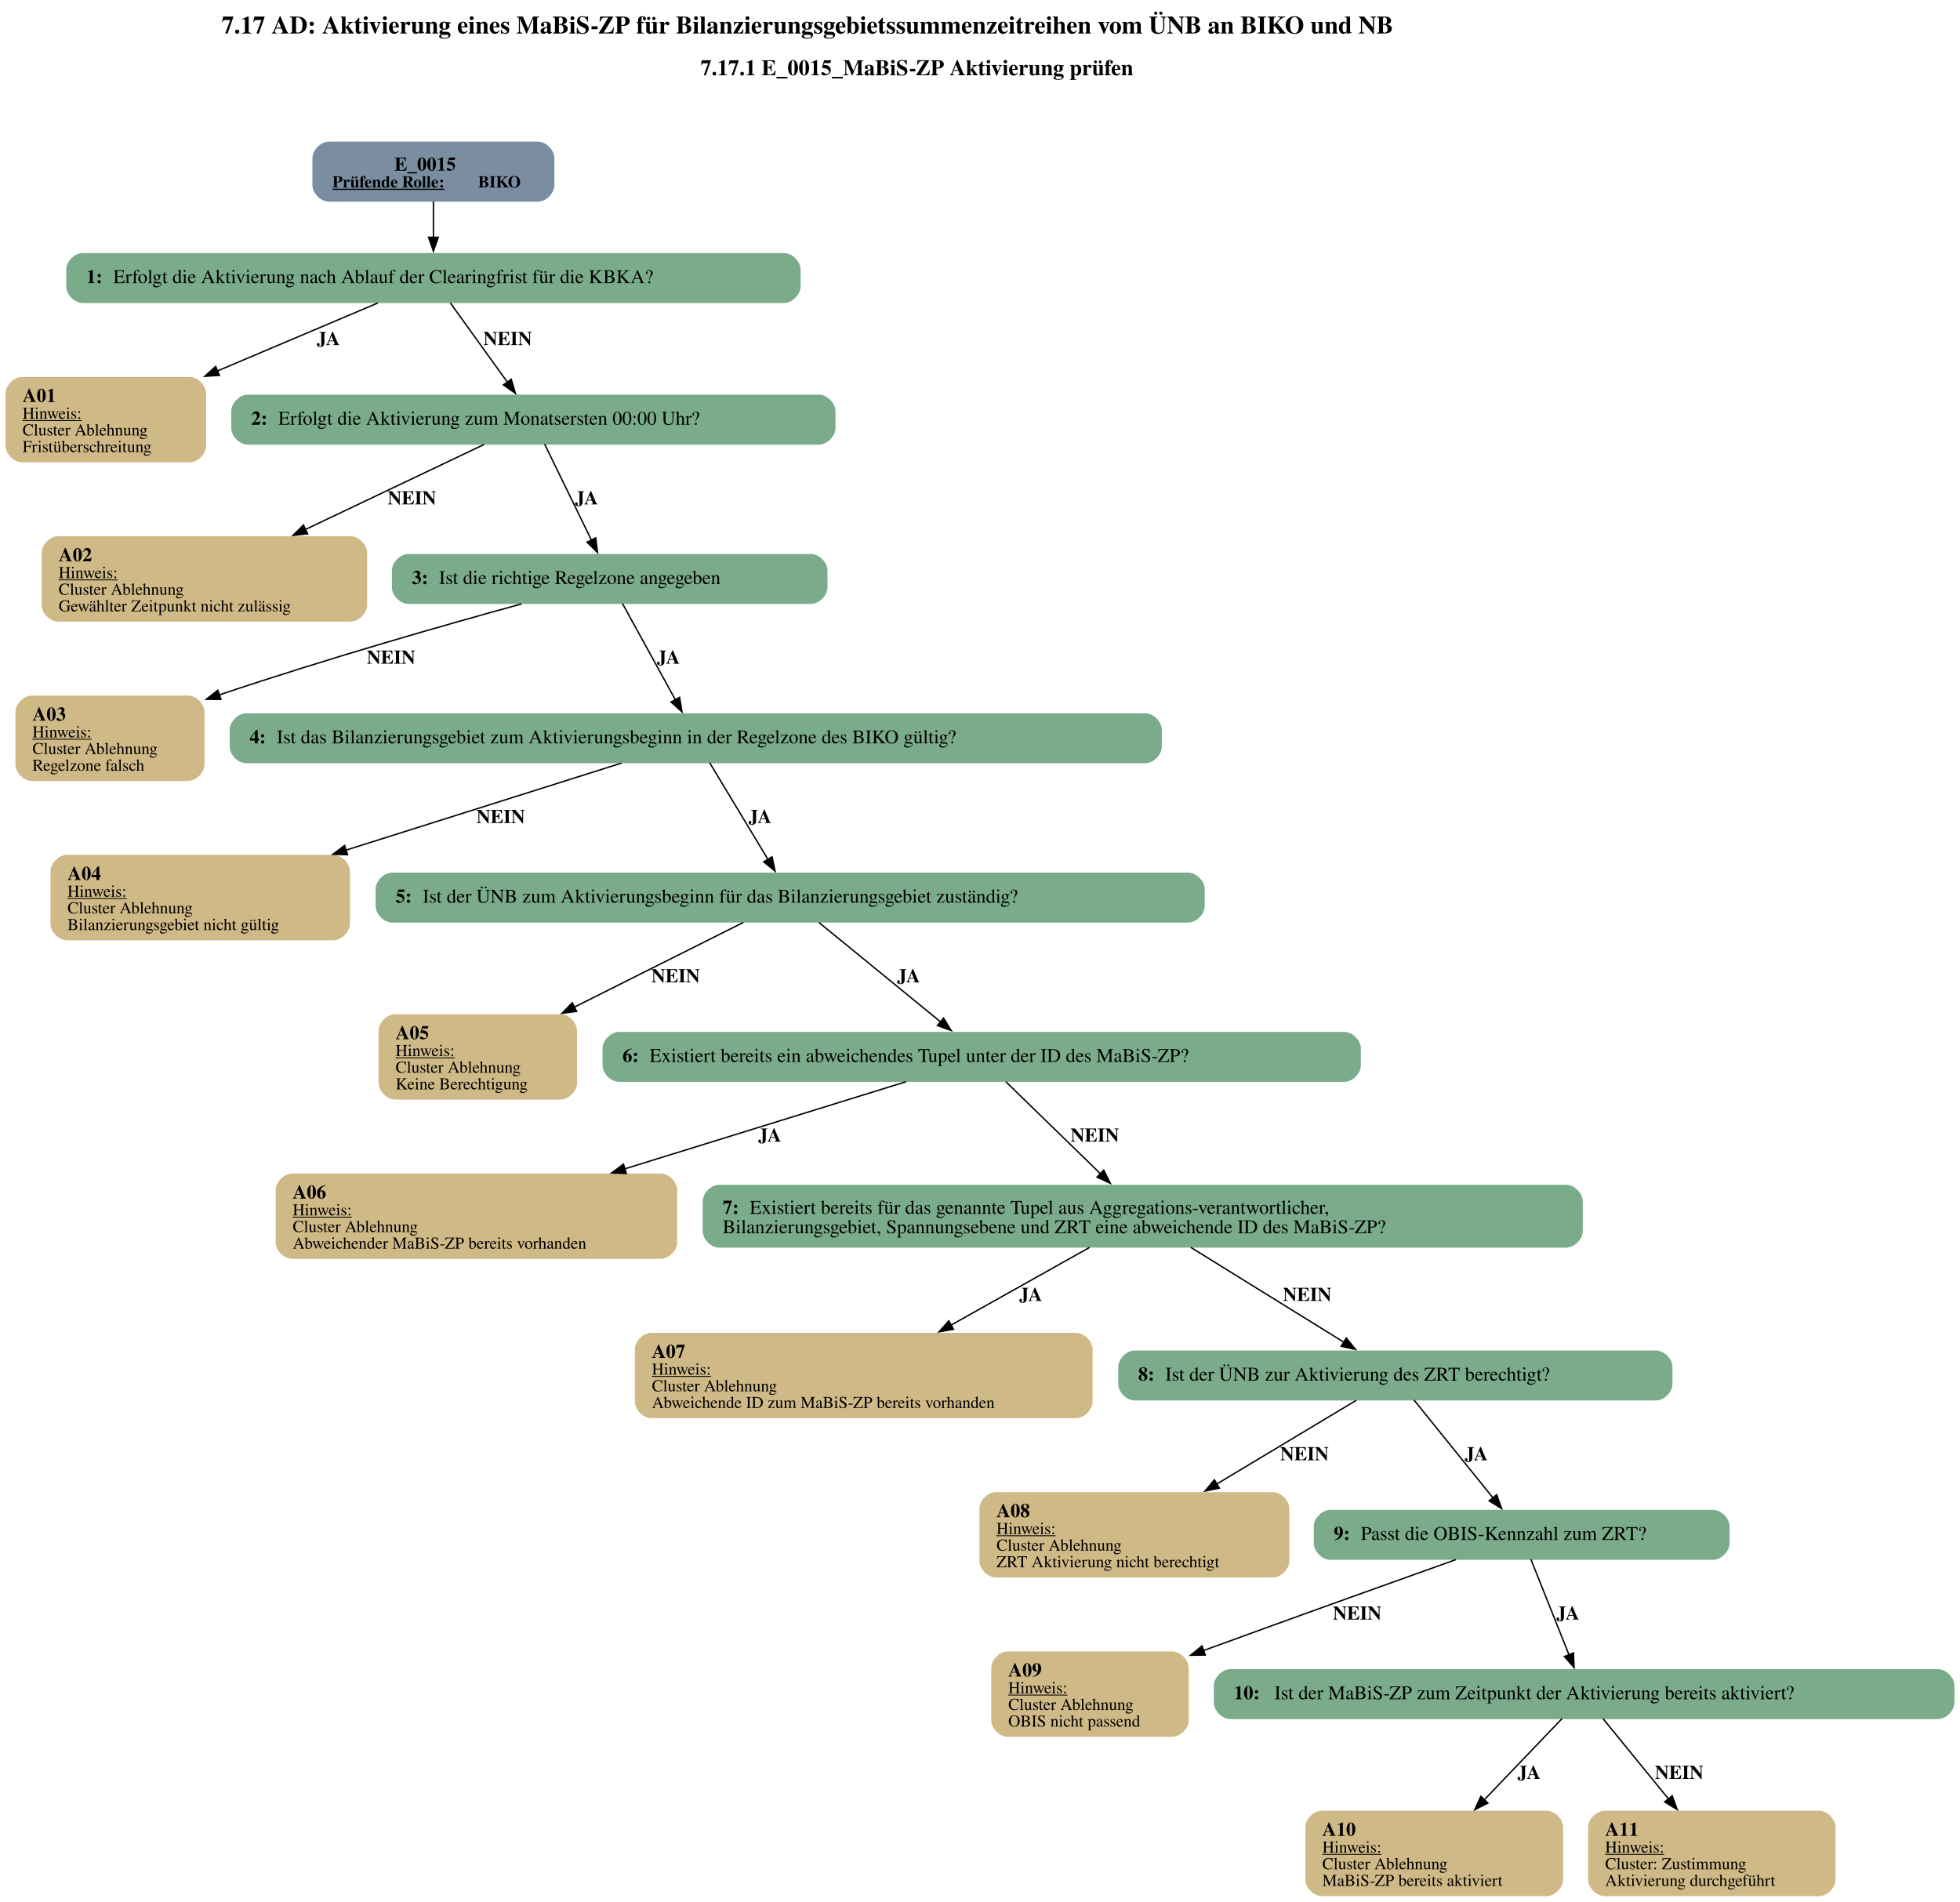
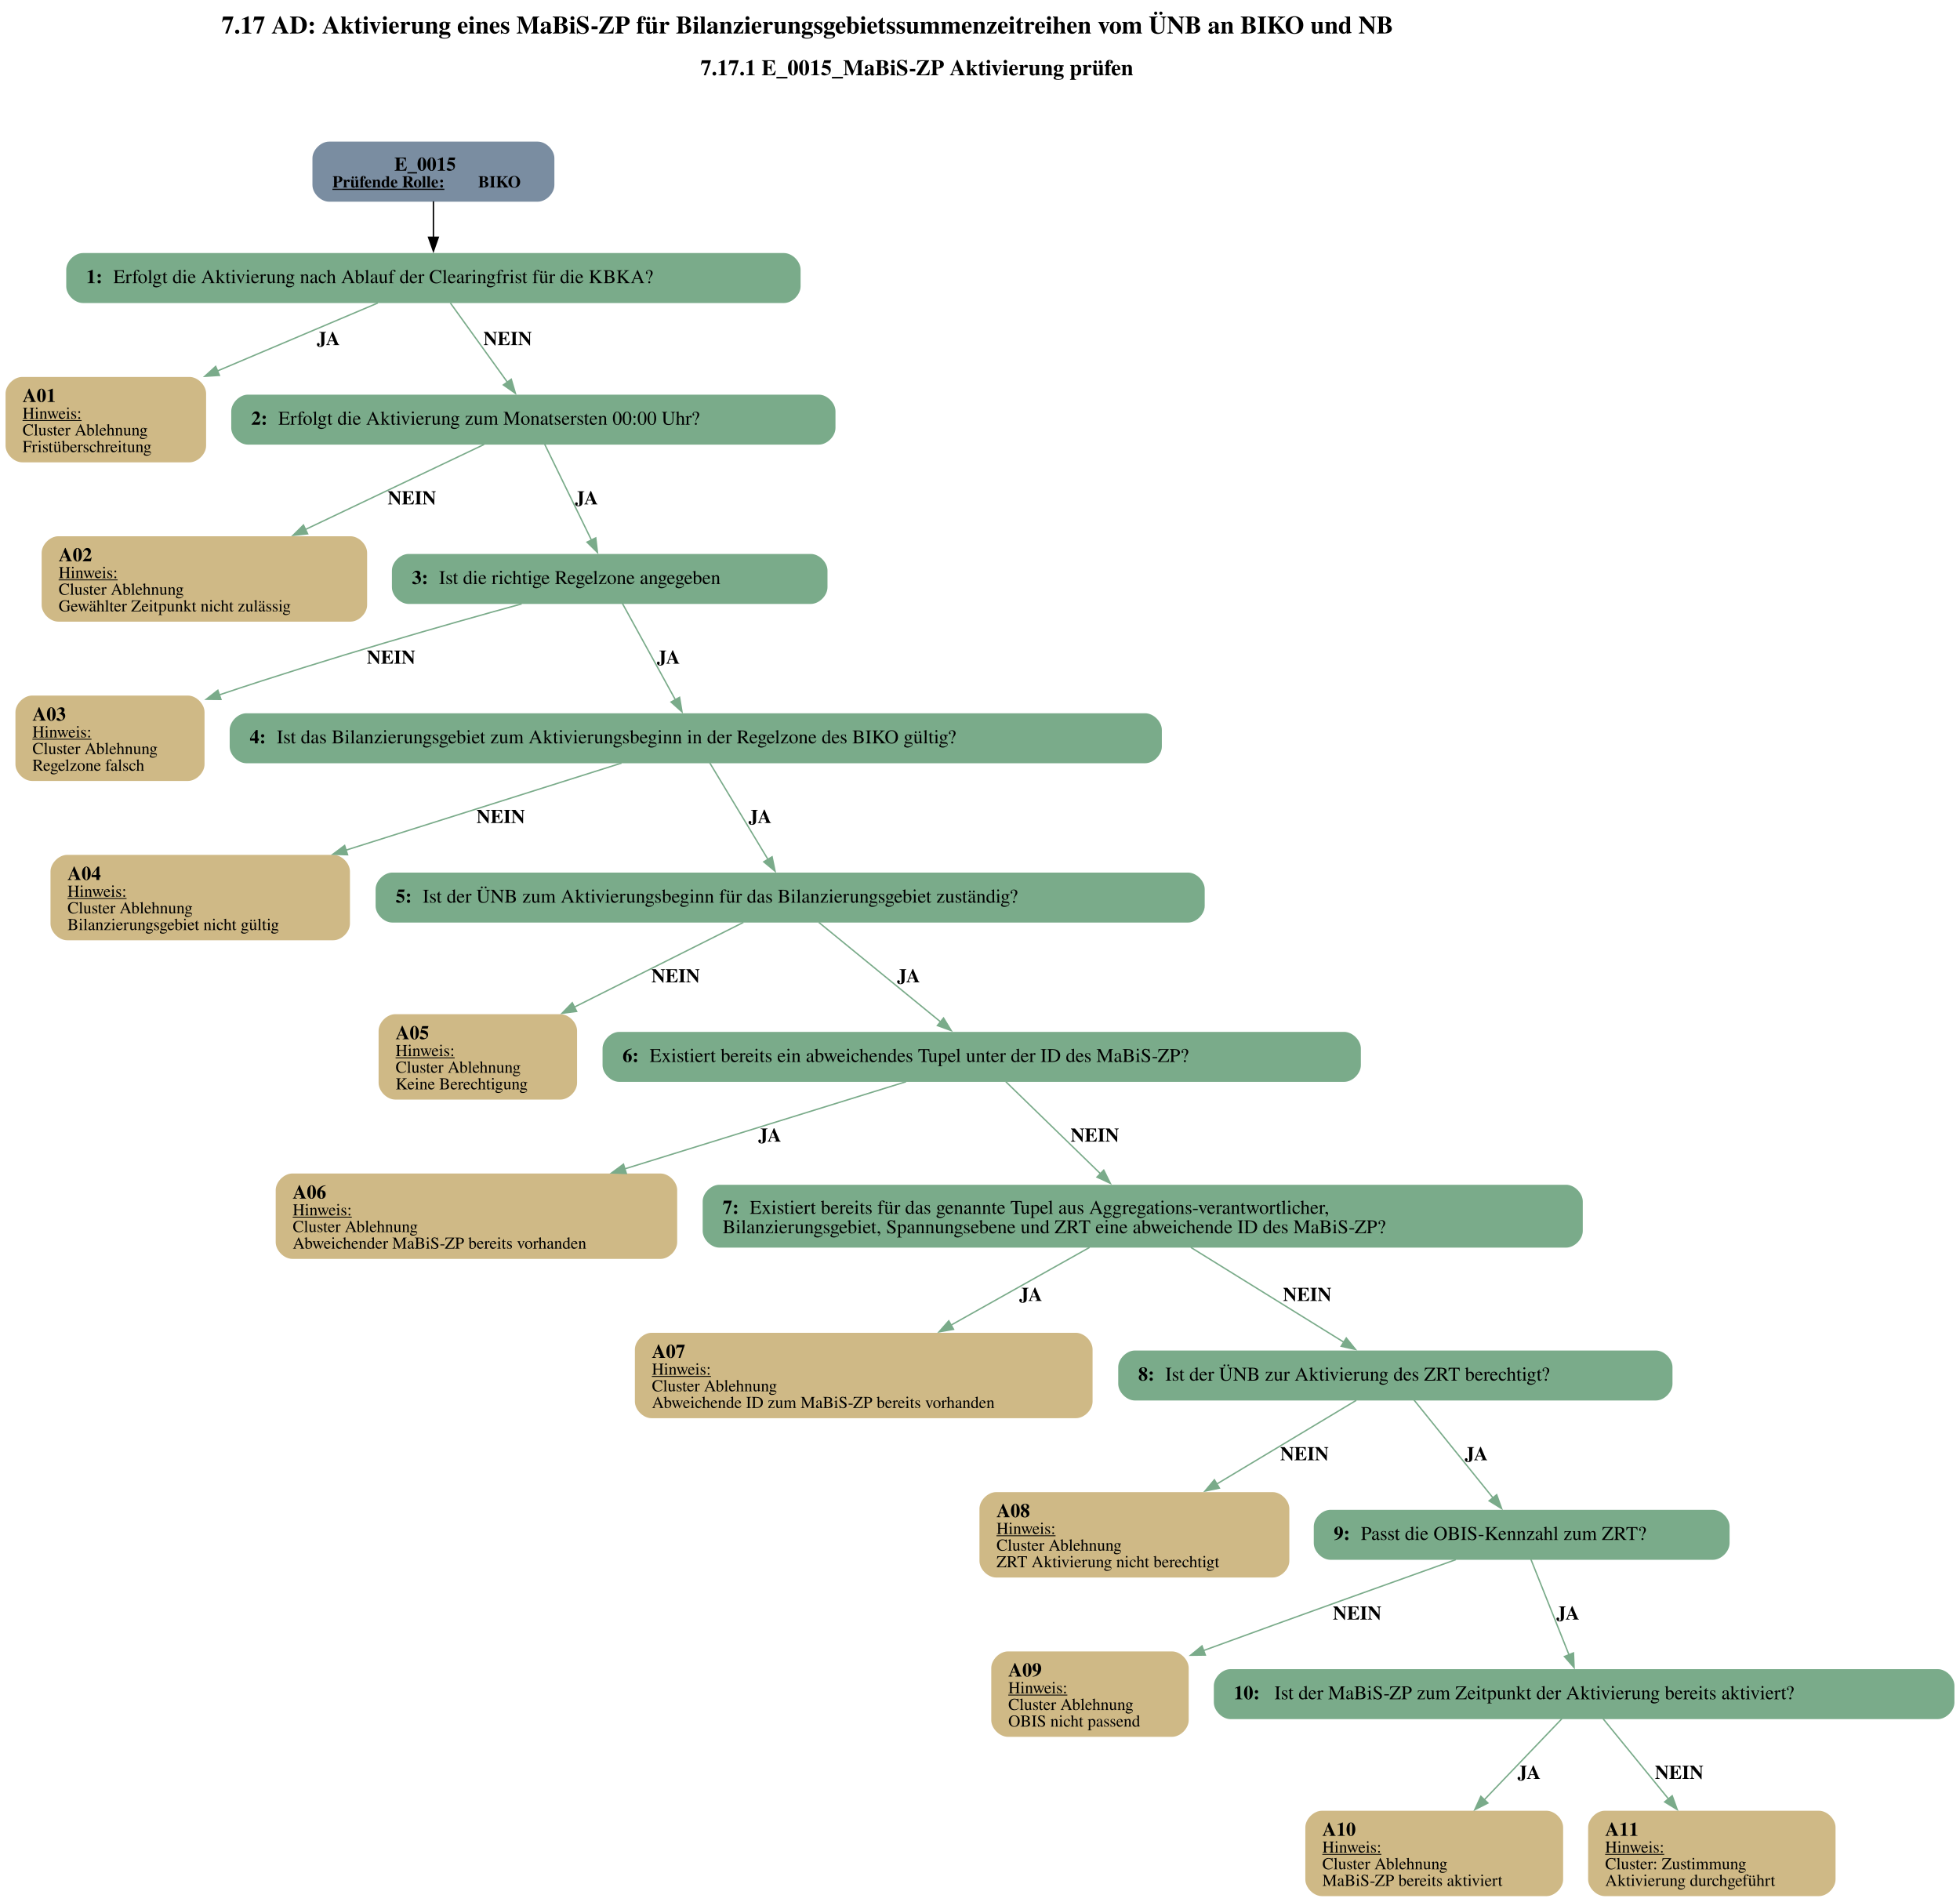
<svg xmlns="http://www.w3.org/2000/svg" width="1412pt" height="1370pt" viewBox="0.00 0.00 1412.02 1369.98">
  <g id="graph0" class="graph" transform="scale(1 1) rotate(0) translate(4 1365.98)">
    <text text-anchor="start" x="155.63" y="-1341.88" font-family="Times,serif" font-weight="bold" font-size="18.00">7.17 AD: Aktivierung eines MaBiS-ZP für Bilanzierungsgebietssummenzeitreihen vom ÜNB an BIKO und NB</text>
    <text text-anchor="start" x="500.63" y="-1311.78" font-family="Times,serif" font-weight="bold" font-size="16.00">7.17.1 E_0015_MaBiS-ZP Aktivierung prüfen</text>
    <g id="node1" class="node">
      <path fill="#7a8da1" stroke="black" stroke-width="0" d="M383.39,-1263.98C383.39,-1263.98 233.09,-1263.98 233.09,-1263.98 227.09,-1263.98 221.09,-1257.98 221.09,-1251.98 221.09,-1251.98 221.09,-1232.7 221.09,-1232.7 221.09,-1226.7 227.09,-1220.7 233.09,-1220.7 233.09,-1220.7 383.39,-1220.7 383.39,-1220.7 389.39,-1220.7 395.39,-1226.7 395.39,-1232.7 395.39,-1232.7 395.39,-1251.98 395.39,-1251.98 395.39,-1257.98 389.39,-1263.98 383.39,-1263.98" />
      <text text-anchor="start" x="280.12" y="-1243.04" font-family="Times,serif" font-weight="bold" font-size="14.00">E_0015</text>
      <text text-anchor="start" x="235.49" y="-1230.94" font-family="Times,serif" font-weight="bold" text-decoration="underline" font-size="12.00">Prüfende Rolle:</text>
      <text text-anchor="start" x="340.49" y="-1230.94" font-family="Times,serif" font-weight="bold" font-size="12.00"> BIKO</text>
    </g>
    <g id="node2" class="node">
      <path fill="#7aab8a" stroke="black" stroke-width="0" d="M560.76,-1183.7C560.76,-1183.7 55.72,-1183.7 55.72,-1183.7 49.72,-1183.7 43.72,-1177.7 43.72,-1171.7 43.72,-1171.7 43.72,-1159.7 43.72,-1159.7 43.72,-1153.7 49.72,-1147.7 55.72,-1147.7 55.72,-1147.7 560.76,-1147.7 560.76,-1147.7 566.76,-1147.7 572.76,-1153.7 572.76,-1159.7 572.76,-1159.7 572.76,-1171.7 572.76,-1171.7 572.76,-1177.7 566.76,-1183.7 560.76,-1183.7" />
      <text text-anchor="start" x="58.12" y="-1162.03" font-family="Times,serif" font-weight="bold" font-size="14.00">1: </text>
      <text text-anchor="start" x="77.62" y="-1162.03" font-family="Times,serif" font-size="14.00">Erfolgt die Aktivierung nach Ablauf der Clearingfrist für die KBKA?</text>
    </g>
    <g id="edge1" class="edge">
      <path fill="none" stroke="black" d="M308.24,-1220.94C308.24,-1212.87 308.24,-1203.46 308.24,-1194.77" />
      <polygon fill="black" stroke="black" points="311.74,-1195.06 308.24,-1185.06 304.74,-1195.06 311.74,-1195.06" />
    </g>
    <g id="node3" class="node">
      <path fill="#cfb986" stroke="black" stroke-width="0" d="M132.48,-1094.45C132.48,-1094.45 12,-1094.45 12,-1094.45 6,-1094.45 0,-1088.45 0,-1082.45 0,-1082.45 0,-1044.93 0,-1044.93 0,-1038.93 6,-1032.93 12,-1032.93 12,-1032.93 132.48,-1032.93 132.48,-1032.93 138.48,-1032.93 144.48,-1038.93 144.48,-1044.93 144.48,-1044.93 144.48,-1082.45 144.48,-1082.45 144.48,-1088.45 138.48,-1094.45 132.48,-1094.45" />
      <text text-anchor="start" x="12.24" y="-1076.39" font-family="Times,serif" font-weight="bold" font-size="14.00">A01</text>
      <text text-anchor="start" x="12.24" y="-1064.29" font-family="Times,serif" text-decoration="underline" font-size="12.00">Hinweis:</text>
      <text text-anchor="start" x="12.24" y="-1052.29" font-family="Times,serif" font-size="12.00">Cluster Ablehnung</text>
      <text text-anchor="start" x="12.24" y="-1040.29" font-family="Times,serif" font-size="12.00">Fristüberschreitung</text>
    </g>
    <g id="edge2" class="edge">
-       <path fill="none" stroke="black" d="M268.21,-1147.73C236.58,-1134.33 191.42,-1115.2 152.43,-1098.67" />
-       <polygon fill="black" stroke="black" points="154.1,-1095.58 143.53,-1094.9 151.37,-1102.02 154.1,-1095.58" />
+       <path fill="none" stroke="#7aab8a" d="M268.21,-1147.73C236.58,-1134.33 191.42,-1115.2 152.43,-1098.67" />
+       <polygon fill="#7aab8a" stroke="#7aab8a" points="154.1,-1095.58 143.53,-1094.9 151.37,-1102.02 154.1,-1095.58" />
      <text text-anchor="start" x="224.24" y="-1117.4" font-family="Times,serif" font-weight="bold" font-size="14.00">JA</text>
    </g>
    <g id="node4" class="node">
      <path fill="#7aab8a" stroke="black" stroke-width="0" d="M585.89,-1081.69C585.89,-1081.69 174.59,-1081.69 174.59,-1081.69 168.59,-1081.69 162.59,-1075.69 162.59,-1069.69 162.59,-1069.69 162.59,-1057.69 162.59,-1057.69 162.59,-1051.69 168.59,-1045.69 174.59,-1045.69 174.59,-1045.69 585.89,-1045.69 585.89,-1045.69 591.89,-1045.69 597.89,-1051.69 597.89,-1057.69 597.89,-1057.69 597.89,-1069.69 597.89,-1069.69 597.89,-1075.69 591.89,-1081.69 585.89,-1081.69" />
      <text text-anchor="start" x="176.99" y="-1060.02" font-family="Times,serif" font-weight="bold" font-size="14.00">2: </text>
      <text text-anchor="start" x="196.49" y="-1060.02" font-family="Times,serif" font-size="14.00">Erfolgt die Aktivierung zum Monatsersten 00:00 Uhr?</text>
    </g>
    <g id="edge3" class="edge">
-       <path fill="none" stroke="black" d="M320.45,-1147.73C331.8,-1131.98 348.84,-1108.3 361.83,-1090.26" />
-       <polygon fill="black" stroke="black" points="364.32,-1092.79 367.32,-1082.63 358.64,-1088.7 364.32,-1092.79" />
+       <path fill="none" stroke="#7aab8a" d="M320.45,-1147.73C331.8,-1131.98 348.84,-1108.3 361.83,-1090.26" />
+       <polygon fill="#7aab8a" stroke="#7aab8a" points="364.32,-1092.79 367.32,-1082.63 358.64,-1088.7 364.32,-1092.79" />
      <text text-anchor="start" x="344.24" y="-1117.4" font-family="Times,serif" font-weight="bold" font-size="14.00">NEIN</text>
    </g>
    <g id="node5" class="node">
      <path fill="#cfb986" stroke="black" stroke-width="0" d="M248.48,-979.68C248.48,-979.68 38,-979.68 38,-979.68 32,-979.68 26,-973.68 26,-967.68 26,-967.68 26,-930.16 26,-930.16 26,-924.16 32,-918.16 38,-918.16 38,-918.16 248.48,-918.16 248.48,-918.16 254.48,-918.16 260.48,-924.16 260.48,-930.16 260.48,-930.16 260.48,-967.68 260.48,-967.68 260.48,-973.68 254.48,-979.68 248.48,-979.68" />
      <text text-anchor="start" x="38.24" y="-961.62" font-family="Times,serif" font-weight="bold" font-size="14.00">A02</text>
      <text text-anchor="start" x="38.24" y="-949.52" font-family="Times,serif" text-decoration="underline" font-size="12.00">Hinweis:</text>
      <text text-anchor="start" x="38.24" y="-937.52" font-family="Times,serif" font-size="12.00">Cluster Ablehnung</text>
      <text text-anchor="start" x="38.24" y="-925.52" font-family="Times,serif" font-size="12.00">Gewählter Zeitpunkt nicht zulässig</text>
    </g>
    <g id="edge4" class="edge">
-       <path fill="none" stroke="black" d="M344.76,-1045.81C310.88,-1029.69 258.8,-1004.91 216.08,-984.58" />
-       <polygon fill="black" stroke="black" points="217.62,-981.43 207.08,-980.3 214.61,-987.76 217.62,-981.43" />
+       <path fill="none" stroke="#7aab8a" d="M344.76,-1045.81C310.88,-1029.69 258.8,-1004.91 216.08,-984.58" />
+       <polygon fill="#7aab8a" stroke="#7aab8a" points="217.62,-981.43 207.08,-980.3 214.61,-987.76 217.62,-981.43" />
      <text text-anchor="start" x="275.24" y="-1002.63" font-family="Times,serif" font-weight="bold" font-size="14.00">NEIN</text>
    </g>
    <g id="node6" class="node">
      <path fill="#7aab8a" stroke="black" stroke-width="0" d="M580.14,-966.92C580.14,-966.92 290.34,-966.92 290.34,-966.92 284.34,-966.92 278.34,-960.92 278.34,-954.92 278.34,-954.92 278.34,-942.92 278.34,-942.92 278.34,-936.92 284.34,-930.92 290.34,-930.92 290.34,-930.92 580.14,-930.92 580.14,-930.92 586.14,-930.92 592.14,-936.92 592.14,-942.92 592.14,-942.92 592.14,-954.92 592.14,-954.92 592.14,-960.92 586.14,-966.92 580.14,-966.92" />
      <text text-anchor="start" x="292.74" y="-945.25" font-family="Times,serif" font-weight="bold" font-size="14.00">3: </text>
      <text text-anchor="start" x="312.24" y="-945.25" font-family="Times,serif" font-size="14.00">Ist die richtige Regelzone angegeben</text>
    </g>
    <g id="edge5" class="edge">
-       <path fill="none" stroke="black" d="M388.36,-1046.05C397.25,-1027.81 411.65,-998.28 422.15,-976.76" />
-       <polygon fill="black" stroke="black" points="425.19,-978.51 426.43,-967.99 418.9,-975.44 425.19,-978.51" />
+       <path fill="none" stroke="#7aab8a" d="M388.36,-1046.05C397.25,-1027.81 411.65,-998.28 422.15,-976.76" />
+       <polygon fill="#7aab8a" stroke="#7aab8a" points="425.19,-978.51 426.43,-967.99 418.9,-975.44 425.19,-978.51" />
      <text text-anchor="start" x="410.24" y="-1002.63" font-family="Times,serif" font-weight="bold" font-size="14.00">JA</text>
    </g>
    <g id="node7" class="node">
      <path fill="#cfb986" stroke="black" stroke-width="0" d="M131.35,-864.91C131.35,-864.91 19.12,-864.91 19.12,-864.91 13.12,-864.91 7.12,-858.91 7.12,-852.91 7.12,-852.91 7.12,-815.39 7.12,-815.39 7.12,-809.39 13.12,-803.39 19.12,-803.39 19.12,-803.39 131.35,-803.39 131.35,-803.39 137.35,-803.39 143.35,-809.39 143.35,-815.39 143.35,-815.39 143.35,-852.91 143.35,-852.91 143.35,-858.91 137.35,-864.91 131.35,-864.91" />
      <text text-anchor="start" x="19.36" y="-846.85" font-family="Times,serif" font-weight="bold" font-size="14.00">A03</text>
      <text text-anchor="start" x="19.36" y="-834.75" font-family="Times,serif" text-decoration="underline" font-size="12.00">Hinweis:</text>
      <text text-anchor="start" x="19.36" y="-822.75" font-family="Times,serif" font-size="12.00">Cluster Ablehnung</text>
      <text text-anchor="start" x="19.36" y="-810.75" font-family="Times,serif" font-size="12.00">Regelzone falsch</text>
    </g>
    <g id="edge6" class="edge">
-       <path fill="none" stroke="black" d="M371.82,-930.95C316.63,-915.82 234.35,-892.36 153.96,-865.4" />
-       <polygon fill="black" stroke="black" points="155.18,-862.12 144.58,-862.23 152.94,-868.75 155.18,-862.12" />
+       <path fill="none" stroke="#7aab8a" d="M371.82,-930.95C316.63,-915.82 234.35,-892.36 153.96,-865.4" />
+       <polygon fill="#7aab8a" stroke="#7aab8a" points="155.18,-862.12 144.58,-862.23 152.94,-868.75 155.18,-862.12" />
      <text text-anchor="start" x="260.24" y="-887.86" font-family="Times,serif" font-weight="bold" font-size="14.00">NEIN</text>
    </g>
    <g id="node8" class="node">
      <path fill="#7aab8a" stroke="black" stroke-width="0" d="M821.01,-852.15C821.01,-852.15 173.47,-852.15 173.47,-852.15 167.47,-852.15 161.47,-846.15 161.47,-840.15 161.47,-840.15 161.47,-828.15 161.47,-828.15 161.47,-822.15 167.47,-816.15 173.47,-816.15 173.47,-816.15 821.01,-816.15 821.01,-816.15 827.01,-816.15 833.01,-822.15 833.01,-828.15 833.01,-828.15 833.01,-840.15 833.01,-840.15 833.01,-846.15 827.01,-852.15 821.01,-852.15" />
      <text text-anchor="start" x="175.87" y="-830.48" font-family="Times,serif" font-weight="bold" font-size="14.00">4: </text>
      <text text-anchor="start" x="195.37" y="-830.48" font-family="Times,serif" font-size="14.00">Ist das Bilanzierungsgebiet zum Aktivierungsbeginn in der Regelzone des BIKO gültig?</text>
    </g>
    <g id="edge7" class="edge">
-       <path fill="none" stroke="black" d="M444.39,-931.28C454.46,-912.96 470.8,-883.24 482.65,-861.69" />
-       <polygon fill="black" stroke="black" points="485.57,-863.63 487.32,-853.18 479.44,-860.26 485.57,-863.63" />
+       <path fill="none" stroke="#7aab8a" d="M444.39,-931.28C454.46,-912.96 470.8,-883.24 482.65,-861.69" />
+       <polygon fill="#7aab8a" stroke="#7aab8a" points="485.57,-863.63 487.32,-853.18 479.44,-860.26 485.57,-863.63" />
      <text text-anchor="start" x="469.24" y="-887.86" font-family="Times,serif" font-weight="bold" font-size="14.00">JA</text>
    </g>
    <g id="node9" class="node">
      <path fill="#cfb986" stroke="black" stroke-width="0" d="M236.11,-750.14C236.11,-750.14 44.38,-750.14 44.38,-750.14 38.38,-750.14 32.38,-744.14 32.38,-738.14 32.38,-738.14 32.38,-700.62 32.38,-700.62 32.38,-694.62 38.38,-688.62 44.38,-688.62 44.38,-688.62 236.11,-688.62 236.11,-688.62 242.11,-688.62 248.11,-694.62 248.11,-700.62 248.11,-700.62 248.11,-738.14 248.11,-738.14 248.11,-744.14 242.11,-750.14 236.11,-750.14" />
      <text text-anchor="start" x="44.62" y="-732.08" font-family="Times,serif" font-weight="bold" font-size="14.00">A04</text>
      <text text-anchor="start" x="44.62" y="-719.98" font-family="Times,serif" text-decoration="underline" font-size="12.00">Hinweis:</text>
      <text text-anchor="start" x="44.62" y="-707.98" font-family="Times,serif" font-size="12.00">Cluster Ablehnung</text>
      <text text-anchor="start" x="44.62" y="-695.98" font-family="Times,serif" font-size="12.00">Bilanzierungsgebiet nicht gültig</text>
    </g>
    <g id="edge8" class="edge">
-       <path fill="none" stroke="black" d="M443.79,-816.27C391.46,-799.74 310.32,-774.11 245.09,-753.5" />
-       <polygon fill="black" stroke="black" points="246.38,-750.24 235.79,-750.56 244.28,-756.91 246.38,-750.24" />
+       <path fill="none" stroke="#7aab8a" d="M443.79,-816.27C391.46,-799.74 310.32,-774.11 245.09,-753.5" />
+       <polygon fill="#7aab8a" stroke="#7aab8a" points="246.38,-750.24 235.79,-750.56 244.28,-756.91 246.38,-750.24" />
      <text text-anchor="start" x="339.24" y="-773.09" font-family="Times,serif" font-weight="bold" font-size="14.00">NEIN</text>
    </g>
    <g id="node10" class="node">
      <path fill="#7aab8a" stroke="black" stroke-width="0" d="M851.89,-737.38C851.89,-737.38 278.59,-737.38 278.59,-737.38 272.59,-737.38 266.59,-731.38 266.59,-725.38 266.59,-725.38 266.59,-713.38 266.59,-713.38 266.59,-707.38 272.59,-701.38 278.59,-701.38 278.59,-701.38 851.89,-701.38 851.89,-701.38 857.89,-701.38 863.89,-707.38 863.89,-713.38 863.89,-713.38 863.89,-725.38 863.89,-725.38 863.89,-731.38 857.89,-737.38 851.89,-737.38" />
      <text text-anchor="start" x="280.99" y="-715.71" font-family="Times,serif" font-weight="bold" font-size="14.00">5: </text>
      <text text-anchor="start" x="300.49" y="-715.71" font-family="Times,serif" font-size="14.00">Ist der ÜNB zum Aktivierungsbeginn für das Bilanzierungsgebiet zuständig?</text>
    </g>
    <g id="edge9" class="edge">
-       <path fill="none" stroke="black" d="M507.27,-816.51C518.32,-798.19 536.24,-768.47 549.23,-746.92" />
-       <polygon fill="black" stroke="black" points="552.22,-748.75 554.38,-738.38 546.22,-745.14 552.22,-748.75" />
+       <path fill="none" stroke="#7aab8a" d="M507.27,-816.51C518.32,-798.19 536.24,-768.47 549.23,-746.92" />
+       <polygon fill="#7aab8a" stroke="#7aab8a" points="552.22,-748.75 554.38,-738.38 546.22,-745.14 552.22,-748.75" />
      <text text-anchor="start" x="535.24" y="-773.09" font-family="Times,serif" font-weight="bold" font-size="14.00">JA</text>
    </g>
    <g id="node11" class="node">
      <path fill="#cfb986" stroke="black" stroke-width="0" d="M399.73,-635.37C399.73,-635.37 280.75,-635.37 280.75,-635.37 274.75,-635.37 268.75,-629.37 268.75,-623.37 268.75,-623.37 268.75,-585.85 268.75,-585.85 268.75,-579.85 274.75,-573.85 280.75,-573.85 280.75,-573.85 399.73,-573.85 399.73,-573.85 405.73,-573.85 411.73,-579.85 411.73,-585.85 411.73,-585.85 411.73,-623.37 411.73,-623.37 411.73,-629.37 405.73,-635.37 399.73,-635.37" />
      <text text-anchor="start" x="280.99" y="-617.31" font-family="Times,serif" font-weight="bold" font-size="14.00">A05</text>
      <text text-anchor="start" x="280.99" y="-605.21" font-family="Times,serif" text-decoration="underline" font-size="12.00">Hinweis:</text>
      <text text-anchor="start" x="280.99" y="-593.21" font-family="Times,serif" font-size="12.00">Cluster Ablehnung</text>
      <text text-anchor="start" x="280.99" y="-581.21" font-family="Times,serif" font-size="12.00">Keine Berechtigung</text>
    </g>
    <g id="edge10" class="edge">
-       <path fill="none" stroke="black" d="M531.56,-701.5C499.46,-685.41 450.16,-660.7 409.65,-640.4" />
-       <polygon fill="black" stroke="black" points="411.42,-637.37 400.91,-636.02 408.28,-643.63 411.42,-637.37" />
+       <path fill="none" stroke="#7aab8a" d="M531.56,-701.5C499.46,-685.41 450.16,-660.7 409.65,-640.4" />
+       <polygon fill="#7aab8a" stroke="#7aab8a" points="411.42,-637.37 400.91,-636.02 408.28,-643.63 411.42,-637.37" />
      <text text-anchor="start" x="465.24" y="-658.32" font-family="Times,serif" font-weight="bold" font-size="14.00">NEIN</text>
    </g>
    <g id="node12" class="node">
      <path fill="#7aab8a" stroke="black" stroke-width="0" d="M964.39,-622.61C964.39,-622.61 442.09,-622.61 442.09,-622.61 436.09,-622.61 430.09,-616.61 430.09,-610.61 430.09,-610.61 430.09,-598.61 430.09,-598.61 430.09,-592.61 436.09,-586.61 442.09,-586.61 442.09,-586.61 964.39,-586.61 964.39,-586.61 970.39,-586.61 976.39,-592.61 976.39,-598.61 976.39,-598.61 976.39,-610.61 976.39,-610.61 976.39,-616.61 970.39,-622.61 964.39,-622.61" />
      <text text-anchor="start" x="444.49" y="-600.94" font-family="Times,serif" font-weight="bold" font-size="14.00">6: </text>
      <text text-anchor="start" x="463.99" y="-600.94" font-family="Times,serif" font-size="14.00">Existiert bereits ein abweichendes Tupel unter der ID des MaBiS-ZP?</text>
    </g>
    <g id="edge11" class="edge">
-       <path fill="none" stroke="black" d="M585.9,-701.5C609.17,-682.48 647.19,-651.41 673.62,-629.82" />
-       <polygon fill="black" stroke="black" points="675.74,-632.6 681.27,-623.57 671.31,-627.18 675.74,-632.6" />
+       <path fill="none" stroke="#7aab8a" d="M585.9,-701.5C609.17,-682.48 647.19,-651.41 673.62,-629.82" />
+       <polygon fill="#7aab8a" stroke="#7aab8a" points="675.74,-632.6 681.27,-623.57 671.31,-627.18 675.74,-632.6" />
      <text text-anchor="start" x="642.24" y="-658.32" font-family="Times,serif" font-weight="bold" font-size="14.00">JA</text>
    </g>
    <g id="node13" class="node">
      <path fill="#cfb986" stroke="black" stroke-width="0" d="M471.86,-520.6C471.86,-520.6 206.62,-520.6 206.62,-520.6 200.62,-520.6 194.62,-514.6 194.62,-508.6 194.62,-508.6 194.62,-471.08 194.62,-471.08 194.62,-465.08 200.62,-459.08 206.62,-459.08 206.62,-459.08 471.86,-459.08 471.86,-459.08 477.86,-459.08 483.86,-465.08 483.86,-471.08 483.86,-471.08 483.86,-508.6 483.86,-508.6 483.86,-514.6 477.86,-520.6 471.86,-520.6" />
      <text text-anchor="start" x="206.87" y="-502.54" font-family="Times,serif" font-weight="bold" font-size="14.00">A06</text>
      <text text-anchor="start" x="206.87" y="-490.44" font-family="Times,serif" text-decoration="underline" font-size="12.00">Hinweis:</text>
      <text text-anchor="start" x="206.87" y="-478.44" font-family="Times,serif" font-size="12.00">Cluster Ablehnung</text>
      <text text-anchor="start" x="206.87" y="-466.44" font-family="Times,serif" font-size="12.00">Abweichender MaBiS-ZP bereits vorhanden</text>
    </g>
    <g id="edge12" class="edge">
-       <path fill="none" stroke="black" d="M648.75,-586.73C595.39,-570.2 512.66,-544.57 446.15,-523.96" />
-       <polygon fill="black" stroke="black" points="447.23,-520.63 436.64,-521.02 445.16,-527.32 447.23,-520.63" />
+       <path fill="none" stroke="#7aab8a" d="M648.75,-586.73C595.39,-570.2 512.66,-544.57 446.15,-523.96" />
+       <polygon fill="#7aab8a" stroke="#7aab8a" points="447.23,-520.63 436.64,-521.02 445.16,-527.32 447.23,-520.63" />
      <text text-anchor="start" x="542.24" y="-543.55" font-family="Times,serif" font-weight="bold" font-size="14.00">JA</text>
    </g>
    <g id="node14" class="node">
      <path fill="#7aab8a" stroke="black" stroke-width="0" d="M1124.26,-512.48C1124.26,-512.48 514.22,-512.48 514.22,-512.48 508.22,-512.48 502.22,-506.48 502.22,-500.48 502.22,-500.48 502.22,-479.2 502.22,-479.2 502.22,-473.2 508.22,-467.2 514.22,-467.2 514.22,-467.2 1124.26,-467.2 1124.26,-467.2 1130.26,-467.2 1136.26,-473.2 1136.26,-479.2 1136.26,-479.2 1136.26,-500.48 1136.26,-500.48 1136.26,-506.48 1130.26,-512.48 1124.26,-512.48" />
      <text text-anchor="start" x="516.62" y="-491.54" font-family="Times,serif" font-weight="bold" font-size="14.00">7: </text>
      <text text-anchor="start" x="536.12" y="-491.54" font-family="Times,serif" font-size="14.00">Existiert bereits für das genannte Tupel aus Aggregations-verantwortlicher,</text>
      <text text-anchor="start" x="516.62" y="-477.54" font-family="Times,serif" font-size="14.00">Bilanzierungsgebiet, Spannungsebene und ZRT eine abweichende ID des MaBiS-ZP?</text>
    </g>
    <g id="edge13" class="edge">
-       <path fill="none" stroke="black" d="M720.61,-586.73C738.65,-569.18 767.25,-541.39 789.01,-520.23" />
-       <polygon fill="black" stroke="black" points="791.16,-523.02 795.89,-513.53 786.29,-518 791.16,-523.02" />
+       <path fill="none" stroke="#7aab8a" d="M720.61,-586.73C738.65,-569.18 767.25,-541.39 789.01,-520.23" />
+       <polygon fill="#7aab8a" stroke="#7aab8a" points="791.16,-523.02 795.89,-513.53 786.29,-518 791.16,-523.02" />
      <text text-anchor="start" x="767.24" y="-543.55" font-family="Times,serif" font-weight="bold" font-size="14.00">NEIN</text>
    </g>
    <g id="node15" class="node">
      <path fill="#cfb986" stroke="black" stroke-width="0" d="M771.11,-405.83C771.11,-405.83 465.38,-405.83 465.38,-405.83 459.38,-405.83 453.38,-399.83 453.38,-393.83 453.38,-393.83 453.38,-356.31 453.38,-356.31 453.38,-350.31 459.38,-344.31 465.38,-344.31 465.38,-344.31 771.11,-344.31 771.11,-344.31 777.11,-344.31 783.11,-350.31 783.11,-356.31 783.11,-356.31 783.11,-393.83 783.11,-393.83 783.11,-399.83 777.11,-405.83 771.11,-405.83" />
      <text text-anchor="start" x="465.62" y="-387.77" font-family="Times,serif" font-weight="bold" font-size="14.00">A07</text>
      <text text-anchor="start" x="465.62" y="-375.67" font-family="Times,serif" text-decoration="underline" font-size="12.00">Hinweis:</text>
      <text text-anchor="start" x="465.62" y="-363.67" font-family="Times,serif" font-size="12.00">Cluster Ablehnung</text>
      <text text-anchor="start" x="465.62" y="-351.67" font-family="Times,serif" font-size="12.00">Abweichende ID zum MaBiS-ZP bereits vorhanden</text>
    </g>
    <g id="edge14" class="edge">
-       <path fill="none" stroke="black" d="M780.96,-467.36C752.78,-451.55 713.84,-429.71 681.12,-411.35" />
-       <polygon fill="black" stroke="black" points="682.93,-408.35 672.5,-406.51 679.51,-414.46 682.93,-408.35" />
+       <path fill="none" stroke="#7aab8a" d="M780.96,-467.36C752.78,-451.55 713.84,-429.71 681.12,-411.35" />
+       <polygon fill="#7aab8a" stroke="#7aab8a" points="682.93,-408.35 672.5,-406.51 679.51,-414.46 682.93,-408.35" />
      <text text-anchor="start" x="730.24" y="-428.78" font-family="Times,serif" font-weight="bold" font-size="14.00">JA</text>
    </g>
    <g id="node16" class="node">
      <path fill="#7aab8a" stroke="black" stroke-width="0" d="M1188.89,-393.07C1188.89,-393.07 813.59,-393.07 813.59,-393.07 807.59,-393.07 801.59,-387.07 801.59,-381.07 801.59,-381.07 801.59,-369.07 801.59,-369.07 801.59,-363.07 807.59,-357.07 813.59,-357.07 813.59,-357.07 1188.89,-357.07 1188.89,-357.07 1194.89,-357.07 1200.89,-363.07 1200.89,-369.07 1200.89,-369.07 1200.89,-381.07 1200.89,-381.07 1200.89,-387.07 1194.89,-393.07 1188.89,-393.07" />
      <text text-anchor="start" x="815.99" y="-371.39" font-family="Times,serif" font-weight="bold" font-size="14.00">8: </text>
      <text text-anchor="start" x="835.49" y="-371.39" font-family="Times,serif" font-size="14.00">Ist der ÜNB zur Aktivierung des ZRT berechtigt?</text>
    </g>
    <g id="edge15" class="edge">
-       <path fill="none" stroke="black" d="M853.9,-467.36C885.49,-447.79 932.02,-418.96 964.3,-398.96" />
-       <polygon fill="black" stroke="black" points="965.89,-402.09 972.55,-393.85 962.2,-396.14 965.89,-402.09" />
+       <path fill="none" stroke="#7aab8a" d="M853.9,-467.36C885.49,-447.79 932.02,-418.96 964.3,-398.96" />
+       <polygon fill="#7aab8a" stroke="#7aab8a" points="965.89,-402.09 972.55,-393.85 962.2,-396.14 965.89,-402.09" />
      <text text-anchor="start" x="920.24" y="-428.78" font-family="Times,serif" font-weight="bold" font-size="14.00">NEIN</text>
    </g>
    <g id="node17" class="node">
      <path fill="#cfb986" stroke="black" stroke-width="0" d="M912.86,-291.06C912.86,-291.06 713.62,-291.06 713.62,-291.06 707.62,-291.06 701.62,-285.06 701.62,-279.06 701.62,-279.06 701.62,-241.54 701.62,-241.54 701.62,-235.54 707.62,-229.54 713.62,-229.54 713.62,-229.54 912.86,-229.54 912.86,-229.54 918.86,-229.54 924.86,-235.54 924.86,-241.54 924.86,-241.54 924.86,-279.06 924.86,-279.06 924.86,-285.06 918.86,-291.06 912.86,-291.06" />
      <text text-anchor="start" x="713.87" y="-273" font-family="Times,serif" font-weight="bold" font-size="14.00">A08</text>
      <text text-anchor="start" x="713.87" y="-260.9" font-family="Times,serif" text-decoration="underline" font-size="12.00">Hinweis:</text>
      <text text-anchor="start" x="713.87" y="-248.9" font-family="Times,serif" font-size="12.00">Cluster Ablehnung</text>
      <text text-anchor="start" x="713.87" y="-236.9" font-family="Times,serif" font-size="12.00">ZRT Aktivierung nicht berechtigt</text>
    </g>
    <g id="edge16" class="edge">
-       <path fill="none" stroke="black" d="M973.09,-357.19C946.62,-341.31 906.13,-317.02 872.53,-296.86" />
-       <polygon fill="black" stroke="black" points="874.47,-293.95 864.1,-291.81 870.87,-299.95 874.47,-293.95" />
+       <path fill="none" stroke="#7aab8a" d="M973.09,-357.19C946.62,-341.31 906.13,-317.02 872.53,-296.86" />
+       <polygon fill="#7aab8a" stroke="#7aab8a" points="874.47,-293.95 864.1,-291.81 870.87,-299.95 874.47,-293.95" />
      <text text-anchor="start" x="918.24" y="-314.01" font-family="Times,serif" font-weight="bold" font-size="14.00">NEIN</text>
    </g>
    <g id="node18" class="node">
      <path fill="#7aab8a" stroke="black" stroke-width="0" d="M1230.02,-278.3C1230.02,-278.3 954.47,-278.3 954.47,-278.3 948.47,-278.3 942.47,-272.3 942.47,-266.3 942.47,-266.3 942.47,-254.3 942.47,-254.3 942.47,-248.3 948.47,-242.3 954.47,-242.3 954.47,-242.3 1230.02,-242.3 1230.02,-242.3 1236.02,-242.3 1242.02,-248.3 1242.02,-254.3 1242.02,-254.3 1242.02,-266.3 1242.02,-266.3 1242.02,-272.3 1236.02,-278.3 1230.02,-278.3" />
      <text text-anchor="start" x="956.87" y="-256.62" font-family="Times,serif" font-weight="bold" font-size="14.00">9: </text>
      <text text-anchor="start" x="976.37" y="-256.62" font-family="Times,serif" font-size="14.00">Passt die OBIS-Kennzahl zum ZRT?</text>
    </g>
    <g id="edge17" class="edge">
-       <path fill="none" stroke="black" d="M1014.67,-357.43C1029.65,-338.86 1054.09,-308.58 1071.53,-286.97" />
-       <polygon fill="black" stroke="black" points="1074.25,-289.17 1077.81,-279.19 1068.8,-284.77 1074.25,-289.17" />
+       <path fill="none" stroke="#7aab8a" d="M1014.67,-357.43C1029.65,-338.86 1054.09,-308.58 1071.53,-286.97" />
+       <polygon fill="#7aab8a" stroke="#7aab8a" points="1074.25,-289.17 1077.81,-279.19 1068.8,-284.77 1074.25,-289.17" />
      <text text-anchor="start" x="1051.24" y="-314.01" font-family="Times,serif" font-weight="bold" font-size="14.00">JA</text>
    </g>
    <g id="node19" class="node">
      <path fill="#cfb986" stroke="black" stroke-width="0" d="M840.36,-176.29C840.36,-176.29 722.12,-176.29 722.12,-176.29 716.12,-176.29 710.12,-170.29 710.12,-164.29 710.12,-164.29 710.12,-126.77 710.12,-126.77 710.12,-120.77 716.12,-114.77 722.12,-114.77 722.12,-114.77 840.36,-114.77 840.36,-114.77 846.36,-114.77 852.36,-120.77 852.36,-126.77 852.36,-126.77 852.36,-164.29 852.36,-164.29 852.36,-170.29 846.36,-176.29 840.36,-176.29" />
      <text text-anchor="start" x="722.37" y="-158.23" font-family="Times,serif" font-weight="bold" font-size="14.00">A09</text>
      <text text-anchor="start" x="722.37" y="-146.13" font-family="Times,serif" text-decoration="underline" font-size="12.00">Hinweis:</text>
      <text text-anchor="start" x="722.37" y="-134.13" font-family="Times,serif" font-size="12.00">Cluster Ablehnung</text>
      <text text-anchor="start" x="722.37" y="-122.13" font-family="Times,serif" font-size="12.00">OBIS nicht passend</text>
    </g>
    <g id="edge18" class="edge">
-       <path fill="none" stroke="black" d="M1044.85,-242.44C1000.39,-226.59 931.78,-202.03 862.93,-176.89" />
-       <polygon fill="black" stroke="black" points="864.34,-173.68 853.75,-173.54 861.94,-180.26 864.34,-173.68" />
+       <path fill="none" stroke="#7aab8a" d="M1044.85,-242.44C1000.39,-226.59 931.78,-202.03 862.93,-176.89" />
+       <polygon fill="#7aab8a" stroke="#7aab8a" points="864.34,-173.68 853.75,-173.54 861.94,-180.26 864.34,-173.68" />
      <text text-anchor="start" x="956.24" y="-199.24" font-family="Times,serif" font-weight="bold" font-size="14.00">NEIN</text>
    </g>
    <g id="node20" class="node">
      <path fill="#7aab8a" stroke="black" stroke-width="0" d="M1392.01,-163.53C1392.01,-163.53 882.47,-163.53 882.47,-163.53 876.47,-163.53 870.47,-157.53 870.47,-151.53 870.47,-151.53 870.47,-139.53 870.47,-139.53 870.47,-133.53 876.47,-127.53 882.47,-127.53 882.47,-127.53 1392.01,-127.53 1392.01,-127.53 1398.01,-127.53 1404.01,-133.53 1404.01,-139.53 1404.01,-139.53 1404.01,-151.53 1404.01,-151.53 1404.01,-157.53 1398.01,-163.53 1392.01,-163.53" />
      <text text-anchor="start" x="884.87" y="-141.85" font-family="Times,serif" font-weight="bold" font-size="14.00">10: </text>
      <text text-anchor="start" x="914.12" y="-141.85" font-family="Times,serif" font-size="14.00">Ist der MaBiS-ZP zum Zeitpunkt der Aktivierung bereits aktiviert?</text>
    </g>
    <g id="edge19" class="edge">
-       <path fill="none" stroke="black" d="M1098.88,-242.66C1106.12,-224.5 1117.83,-195.16 1126.41,-173.66" />
-       <polygon fill="black" stroke="black" points="1129.56,-175.23 1130.01,-164.64 1123.05,-172.63 1129.56,-175.23" />
+       <path fill="none" stroke="#7aab8a" d="M1098.88,-242.66C1106.12,-224.5 1117.83,-195.16 1126.41,-173.66" />
+       <polygon fill="#7aab8a" stroke="#7aab8a" points="1129.56,-175.23 1130.01,-164.64 1123.05,-172.63 1129.56,-175.23" />
      <text text-anchor="start" x="1117.24" y="-199.24" font-family="Times,serif" font-weight="bold" font-size="14.00">JA</text>
    </g>
    <g id="node21" class="node">
      <path fill="#cfb986" stroke="black" stroke-width="0" d="M1110.11,-61.52C1110.11,-61.52 948.38,-61.52 948.38,-61.52 942.38,-61.52 936.38,-55.52 936.38,-49.52 936.38,-49.52 936.38,-12 936.38,-12 936.38,-6 942.38,0 948.38,0 948.38,0 1110.11,0 1110.11,0 1116.11,0 1122.11,-6 1122.11,-12 1122.11,-12 1122.11,-49.52 1122.11,-49.52 1122.11,-55.52 1116.11,-61.52 1110.11,-61.52" />
      <text text-anchor="start" x="948.62" y="-43.46" font-family="Times,serif" font-weight="bold" font-size="14.00">A10</text>
      <text text-anchor="start" x="948.62" y="-31.36" font-family="Times,serif" text-decoration="underline" font-size="12.00">Hinweis:</text>
      <text text-anchor="start" x="948.62" y="-19.36" font-family="Times,serif" font-size="12.00">Cluster Ablehnung</text>
      <text text-anchor="start" x="948.62" y="-7.36" font-family="Times,serif" font-size="12.00">MaBiS-ZP bereits aktiviert</text>
    </g>
    <g id="edge20" class="edge">
-       <path fill="none" stroke="black" d="M1121.3,-127.89C1106.62,-112.56 1084.3,-89.25 1065.31,-69.42" />
-       <polygon fill="black" stroke="black" points="1067.9,-67.07 1058.46,-62.27 1062.84,-71.91 1067.9,-67.07" />
+       <path fill="none" stroke="#7aab8a" d="M1121.3,-127.89C1106.62,-112.56 1084.3,-89.25 1065.31,-69.42" />
+       <polygon fill="#7aab8a" stroke="#7aab8a" points="1067.9,-67.07 1058.46,-62.27 1062.84,-71.91 1067.9,-67.07" />
      <text text-anchor="start" x="1089.24" y="-84.47" font-family="Times,serif" font-weight="bold" font-size="14.00">JA</text>
    </g>
    <g id="node22" class="node">
      <path fill="#cfb986" stroke="black" stroke-width="0" d="M1306.36,-61.52C1306.36,-61.52 1152.12,-61.52 1152.12,-61.52 1146.12,-61.52 1140.12,-55.52 1140.12,-49.52 1140.12,-49.52 1140.12,-12 1140.12,-12 1140.12,-6 1146.12,0 1152.12,0 1152.12,0 1306.36,0 1306.36,0 1312.36,0 1318.36,-6 1318.36,-12 1318.36,-12 1318.36,-49.52 1318.36,-49.52 1318.36,-55.52 1312.36,-61.52 1306.36,-61.52" />
      <text text-anchor="start" x="1152.37" y="-43.46" font-family="Times,serif" font-weight="bold" font-size="14.00">A11</text>
      <text text-anchor="start" x="1152.37" y="-31.36" font-family="Times,serif" text-decoration="underline" font-size="12.00">Hinweis:</text>
      <text text-anchor="start" x="1152.37" y="-19.36" font-family="Times,serif" font-size="12.00">Cluster: Zustimmung</text>
      <text text-anchor="start" x="1152.37" y="-7.36" font-family="Times,serif" font-size="12.00">Aktivierung durchgeführt</text>
    </g>
    <g id="edge21" class="edge">
-       <path fill="none" stroke="black" d="M1150.81,-127.89C1163.21,-112.7 1182,-89.66 1198.08,-69.95" />
-       <polygon fill="black" stroke="black" points="1200.68,-72.31 1204.29,-62.35 1195.25,-67.88 1200.68,-72.31" />
+       <path fill="none" stroke="#7aab8a" d="M1150.81,-127.89C1163.21,-112.7 1182,-89.66 1198.08,-69.95" />
+       <polygon fill="#7aab8a" stroke="#7aab8a" points="1200.68,-72.31 1204.29,-62.35 1195.25,-67.88 1200.68,-72.31" />
      <text text-anchor="start" x="1188.24" y="-84.47" font-family="Times,serif" font-weight="bold" font-size="14.00">NEIN</text>
    </g>
  </g>
</svg>
